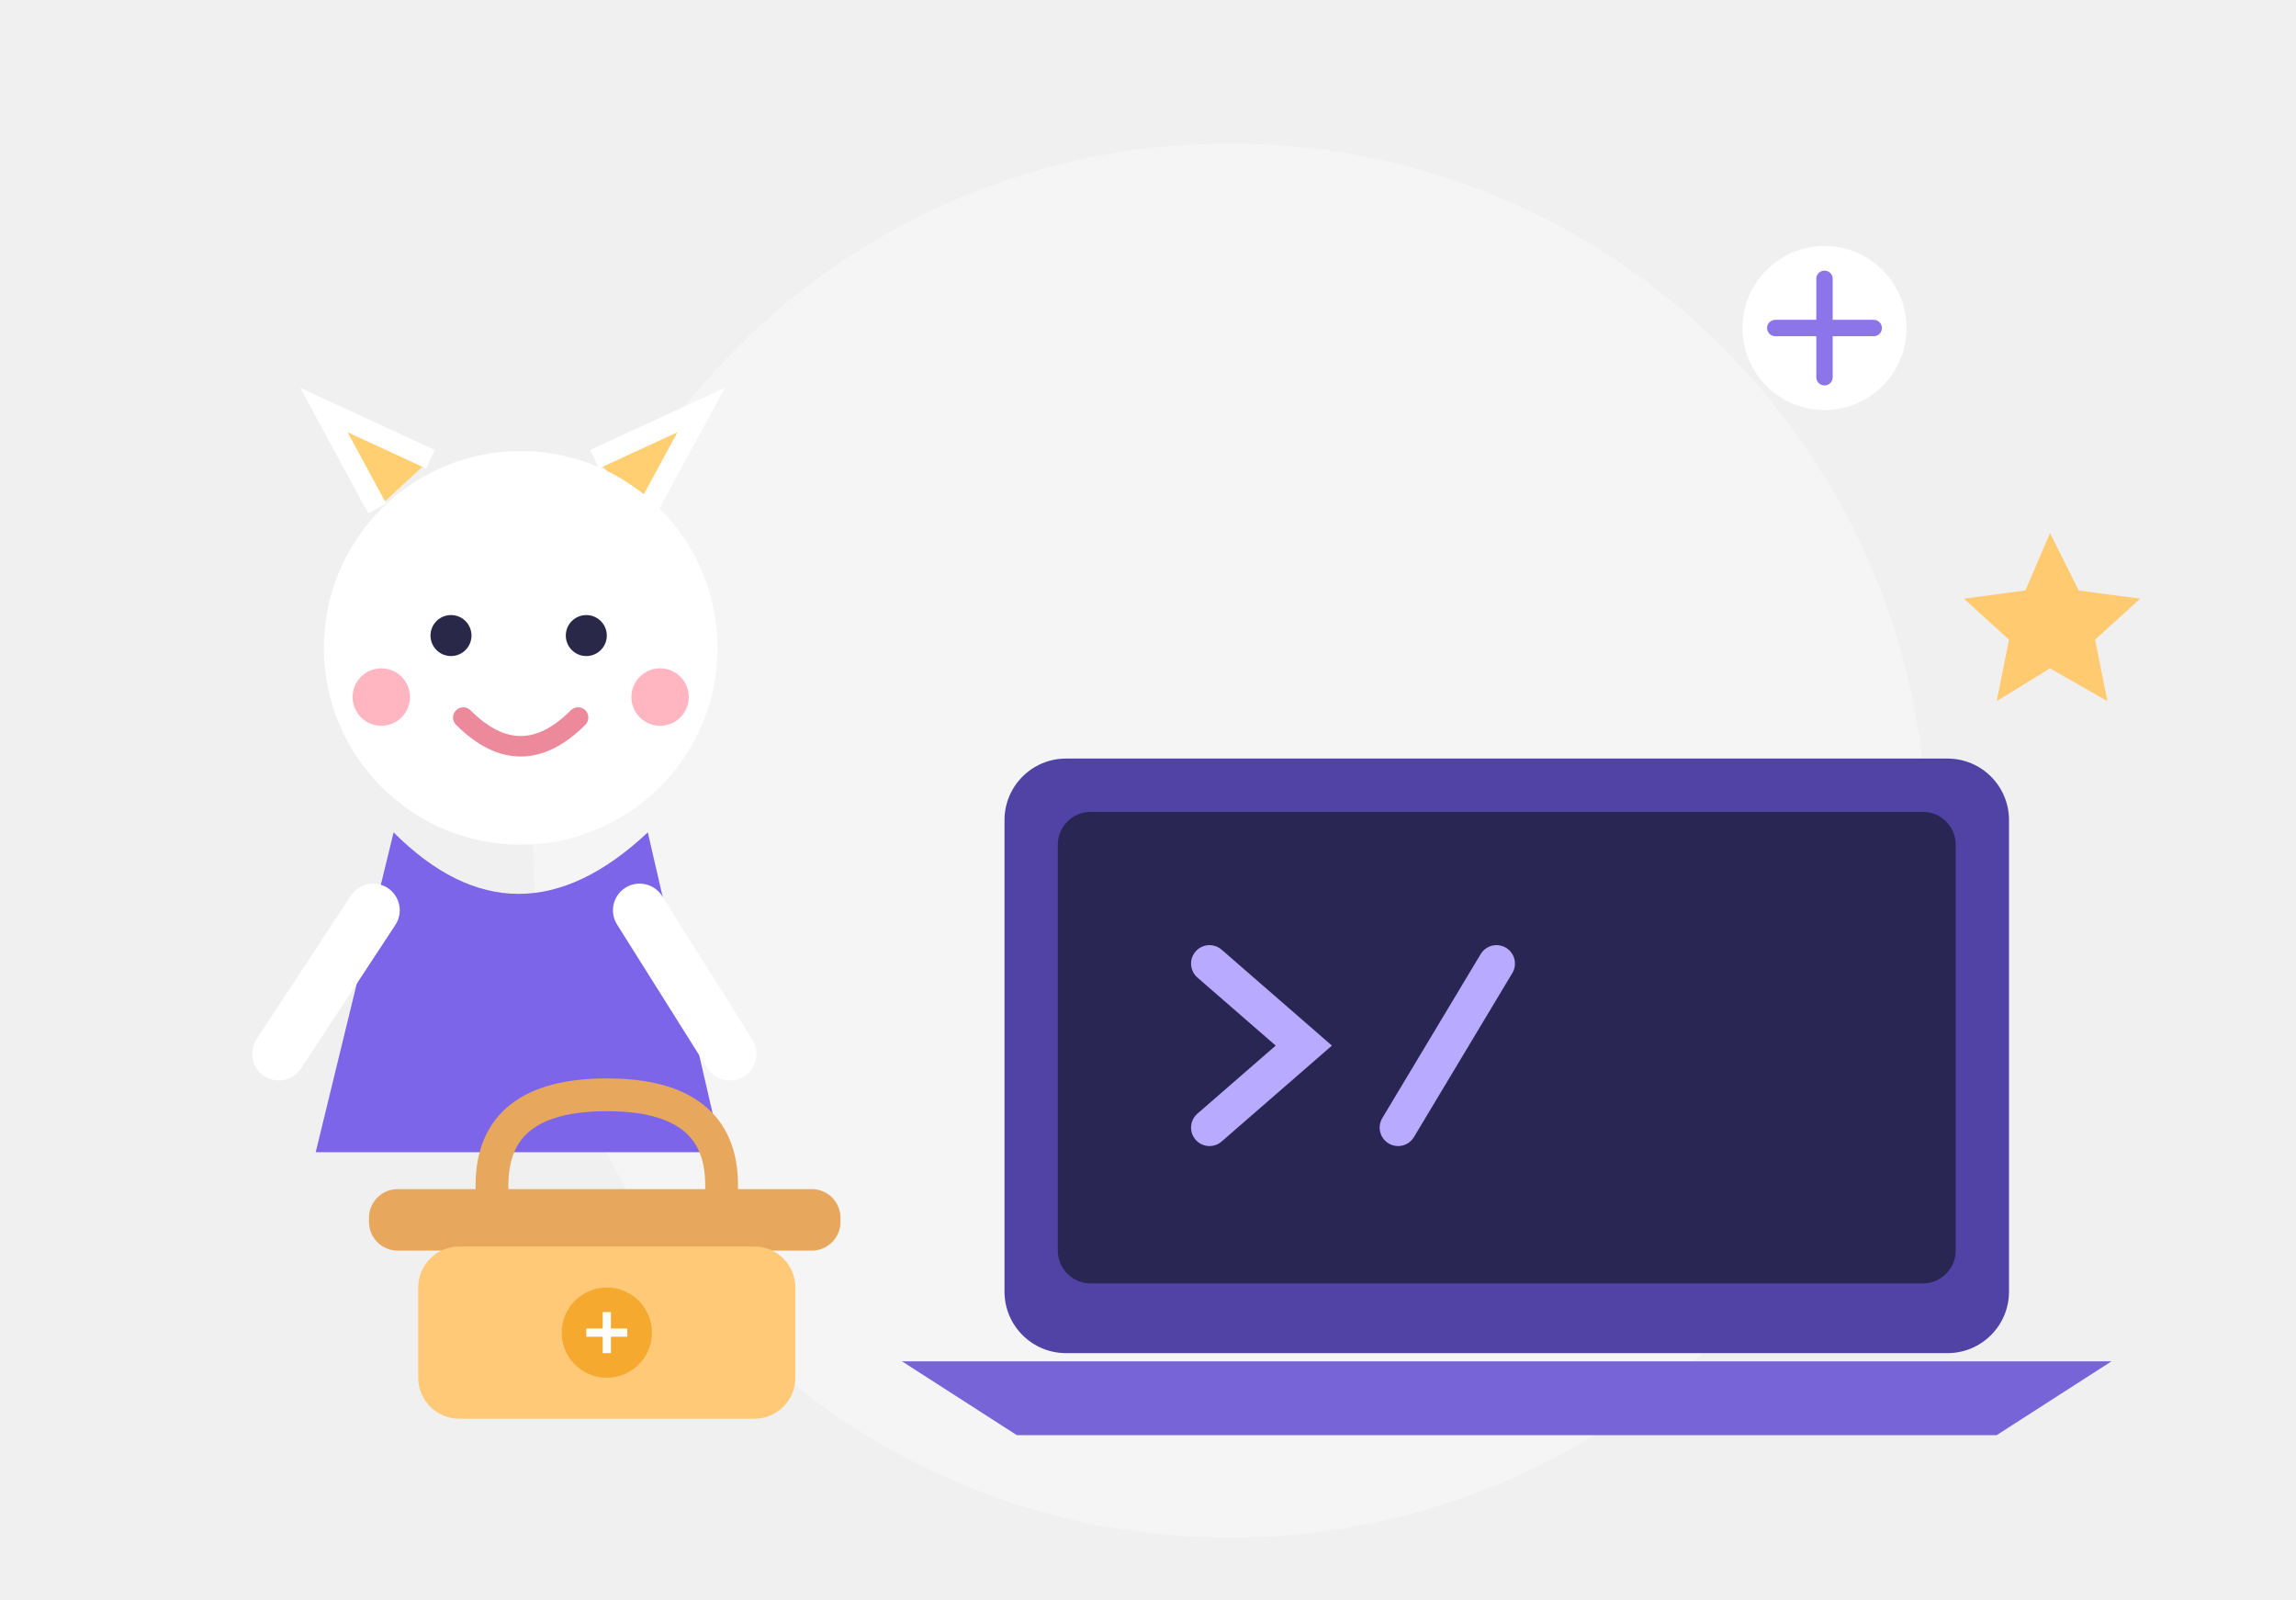
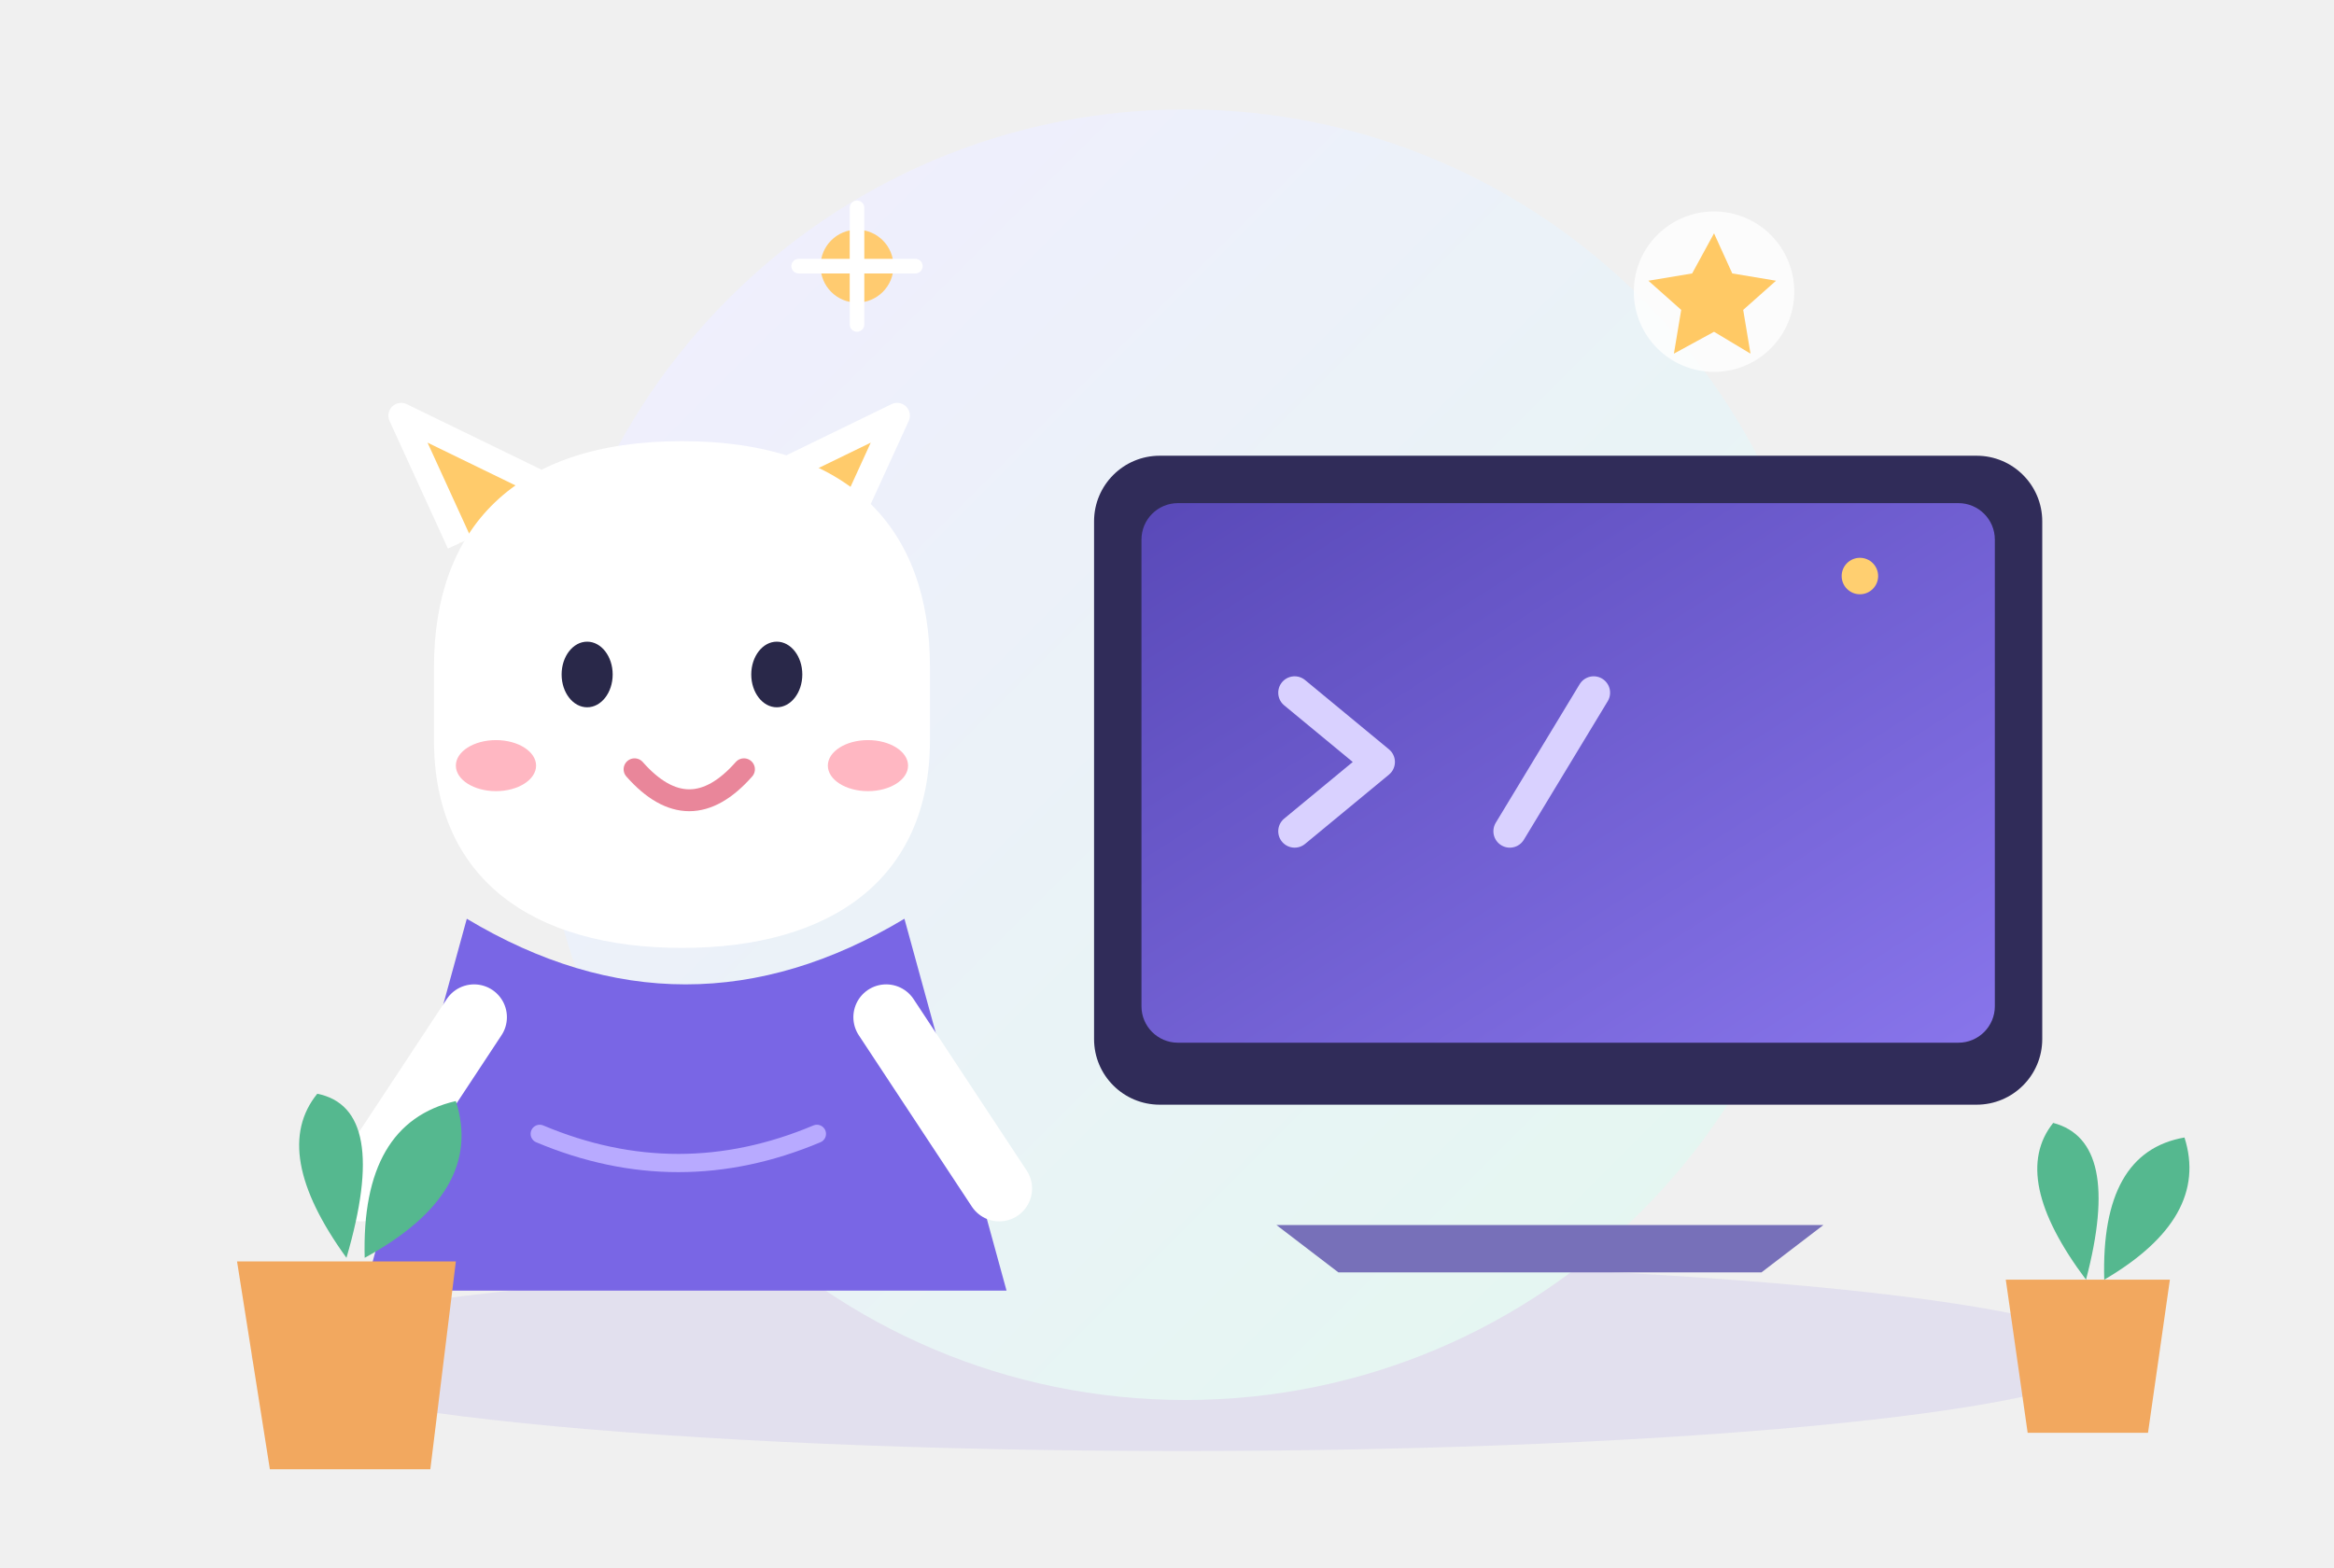
- <svg xmlns="http://www.w3.org/2000/svg" viewBox="0 0 560 390">
-   <circle cx="300" cy="205" r="170" fill="#fff" opacity=".35" />
-   <rect x="245" y="185" width="245" height="145" rx="15" fill="#5143a6" />
-   <rect x="258" y="198" width="219" height="115" rx="8" fill="#292653" />
-   <path d="m295 235 23 20-23 20m70-40-24 40" fill="none" stroke="#b8aaff" stroke-width="9" stroke-linecap="round" />
-   <path d="M220 332h295l-28 18H248z" fill="#7765d8" />
-   <g transform="translate(65 90)">
-     <path d="m27 34-13-24 26 12m53 12 13-24-26 12" fill="#ffcf72" stroke="#fff" stroke-width="5" />
-     <circle cx="62" cy="68" r="48" fill="#fff" />
-     <circle cx="45" cy="65" r="5" fill="#292849" />
-     <circle cx="78" cy="65" r="5" fill="#292849" />
-     <path d="M48 85q14 14 28 0" fill="none" stroke="#ec8a9c" stroke-width="5" stroke-linecap="round" />
-     <circle cx="28" cy="80" r="7" fill="#ffb6c1" />
-     <circle cx="96" cy="80" r="7" fill="#ffb6c1" />
-     <path d="M31 113q30 30 62 0l18 78H12z" fill="#7c65e8" />
-     <path d="m26 132-23 35m88-35 22 35" stroke="#fff" stroke-width="13" stroke-linecap="round" />
+ <svg xmlns="http://www.w3.org/2000/svg" viewBox="0 0 640 430" role="img" aria-labelledby="t d">
+   <defs>
+     <linearGradient id="sky" x1="0" y1="0" x2="1" y2="1">
+       <stop stop-color="#f1edff" />
+       <stop offset="1" stop-color="#e3f8ef" />
+     </linearGradient>
+     <linearGradient id="screen" x1="0" y1="0" x2="1" y2="1">
+       <stop stop-color="#5949b8" />
+       <stop offset="1" stop-color="#8875eb" />
+     </linearGradient>
+   </defs>
+   <ellipse cx="324" cy="372" rx="255" ry="26" fill="#b8b0e7" opacity=".25" />
+   <circle cx="325" cy="207" r="177" fill="url(#sky)" />
+   <circle cx="470" cy="80" r="22" fill="#fff" opacity=".8" />
+   <path d="m470 64 5 11 12 2-9 8 2 12-10-6-11 6 2-12-9-8 12-2z" fill="#ffc965" />
+   <rect x="300" y="125" width="260" height="178" rx="18" fill="#302c59" />
+   <rect x="313" y="138" width="234" height="148" rx="10" fill="url(#screen)" />
+   <path d="m355 190 23 19-23 19m82-38-23 38" fill="none" stroke="#d9d1ff" stroke-width="9" stroke-linecap="round" stroke-linejoin="round" />
+   <circle cx="510" cy="158" r="5" fill="#ffcf70" />
+   <path d="M400 304v25m-50 7h150l-17 13H367z" fill="#7770b9" />
+   <g transform="translate(83 92)">
+     <path d="m43 57-16-35 37 18m83 17 16-35-37 18" fill="#ffcb6b" stroke="#fff" stroke-width="7" stroke-linejoin="round" />
+     <path d="M36 91c0-38 22-62 68-62s68 24 68 62v20c0 38-27 57-68 57s-68-19-68-57z" fill="#fff" />
+     <ellipse cx="78" cy="93" rx="7" ry="9" fill="#292849" />
+     <ellipse cx="130" cy="93" rx="7" ry="9" fill="#292849" />
+     <path d="M91 119q15 17 30 0" fill="none" stroke="#e9869a" stroke-width="6" stroke-linecap="round" />
+     <ellipse cx="53" cy="118" rx="11" ry="7" fill="#ffb7c2" />
+     <ellipse cx="155" cy="118" rx="11" ry="7" fill="#ffb7c2" />
+     <path d="M45 160q60 36 120 0l28 102H17z" fill="#7966e5" />
+     <path d="m47 187-31 47m144-47 31 47" stroke="#fff" stroke-width="18" stroke-linecap="round" />
+     <path d="M65 219q38 16 76 0" fill="none" stroke="#b8aaff" stroke-width="5" stroke-linecap="round" />
  </g>
-   <rect x="90" y="290" width="115" height="15" rx="7" fill="#e7a75c" />
-   <rect x="102" y="304" width="92" height="42" rx="10" fill="#ffc978" />
-   <path d="M120 303v-14q0-22 28-22t28 22v14" fill="none" stroke="#e7a75c" stroke-width="8" />
-   <circle cx="148" cy="325" r="11" fill="#f5a92f" />
-   <path d="M143 325h10m-5-5v10" stroke="#fff" stroke-width="2" />
-   <circle cx="445" cy="80" r="20" fill="#fff" />
-   <path d="M445 68v24m-12-12h24" stroke="#8c74e9" stroke-width="4" stroke-linecap="round" />
-   <path d="m500 130 7 14 15 2-11 10 3 15-14-8-13 8 3-15-11-10 15-2z" fill="#ffca70" />
+   <g transform="translate(65 315)">
+     <path d="M0 31h60l-7 57H9z" fill="#f2a85f" />
+     <path d="M30 30Q9 1 22-15q20 4 8 45m5 0q-1-37 25-43 8 25-25 43" fill="#55b88f" />
+   </g>
+   <g transform="translate(550 333)">
+     <path d="M0 18h45l-6 42H6z" fill="#f2a85f" />
+     <path d="M22 18Q1-10 13-25q19 5 9 43m5 0q-1-35 22-39 7 22-22 39" fill="#55b88f" />
+   </g>
+   <circle cx="235" cy="73" r="10" fill="#ffcb70" />
+   <path d="M235 57v32m-16-16h32" stroke="#fff" stroke-width="4" stroke-linecap="round" />
</svg>
